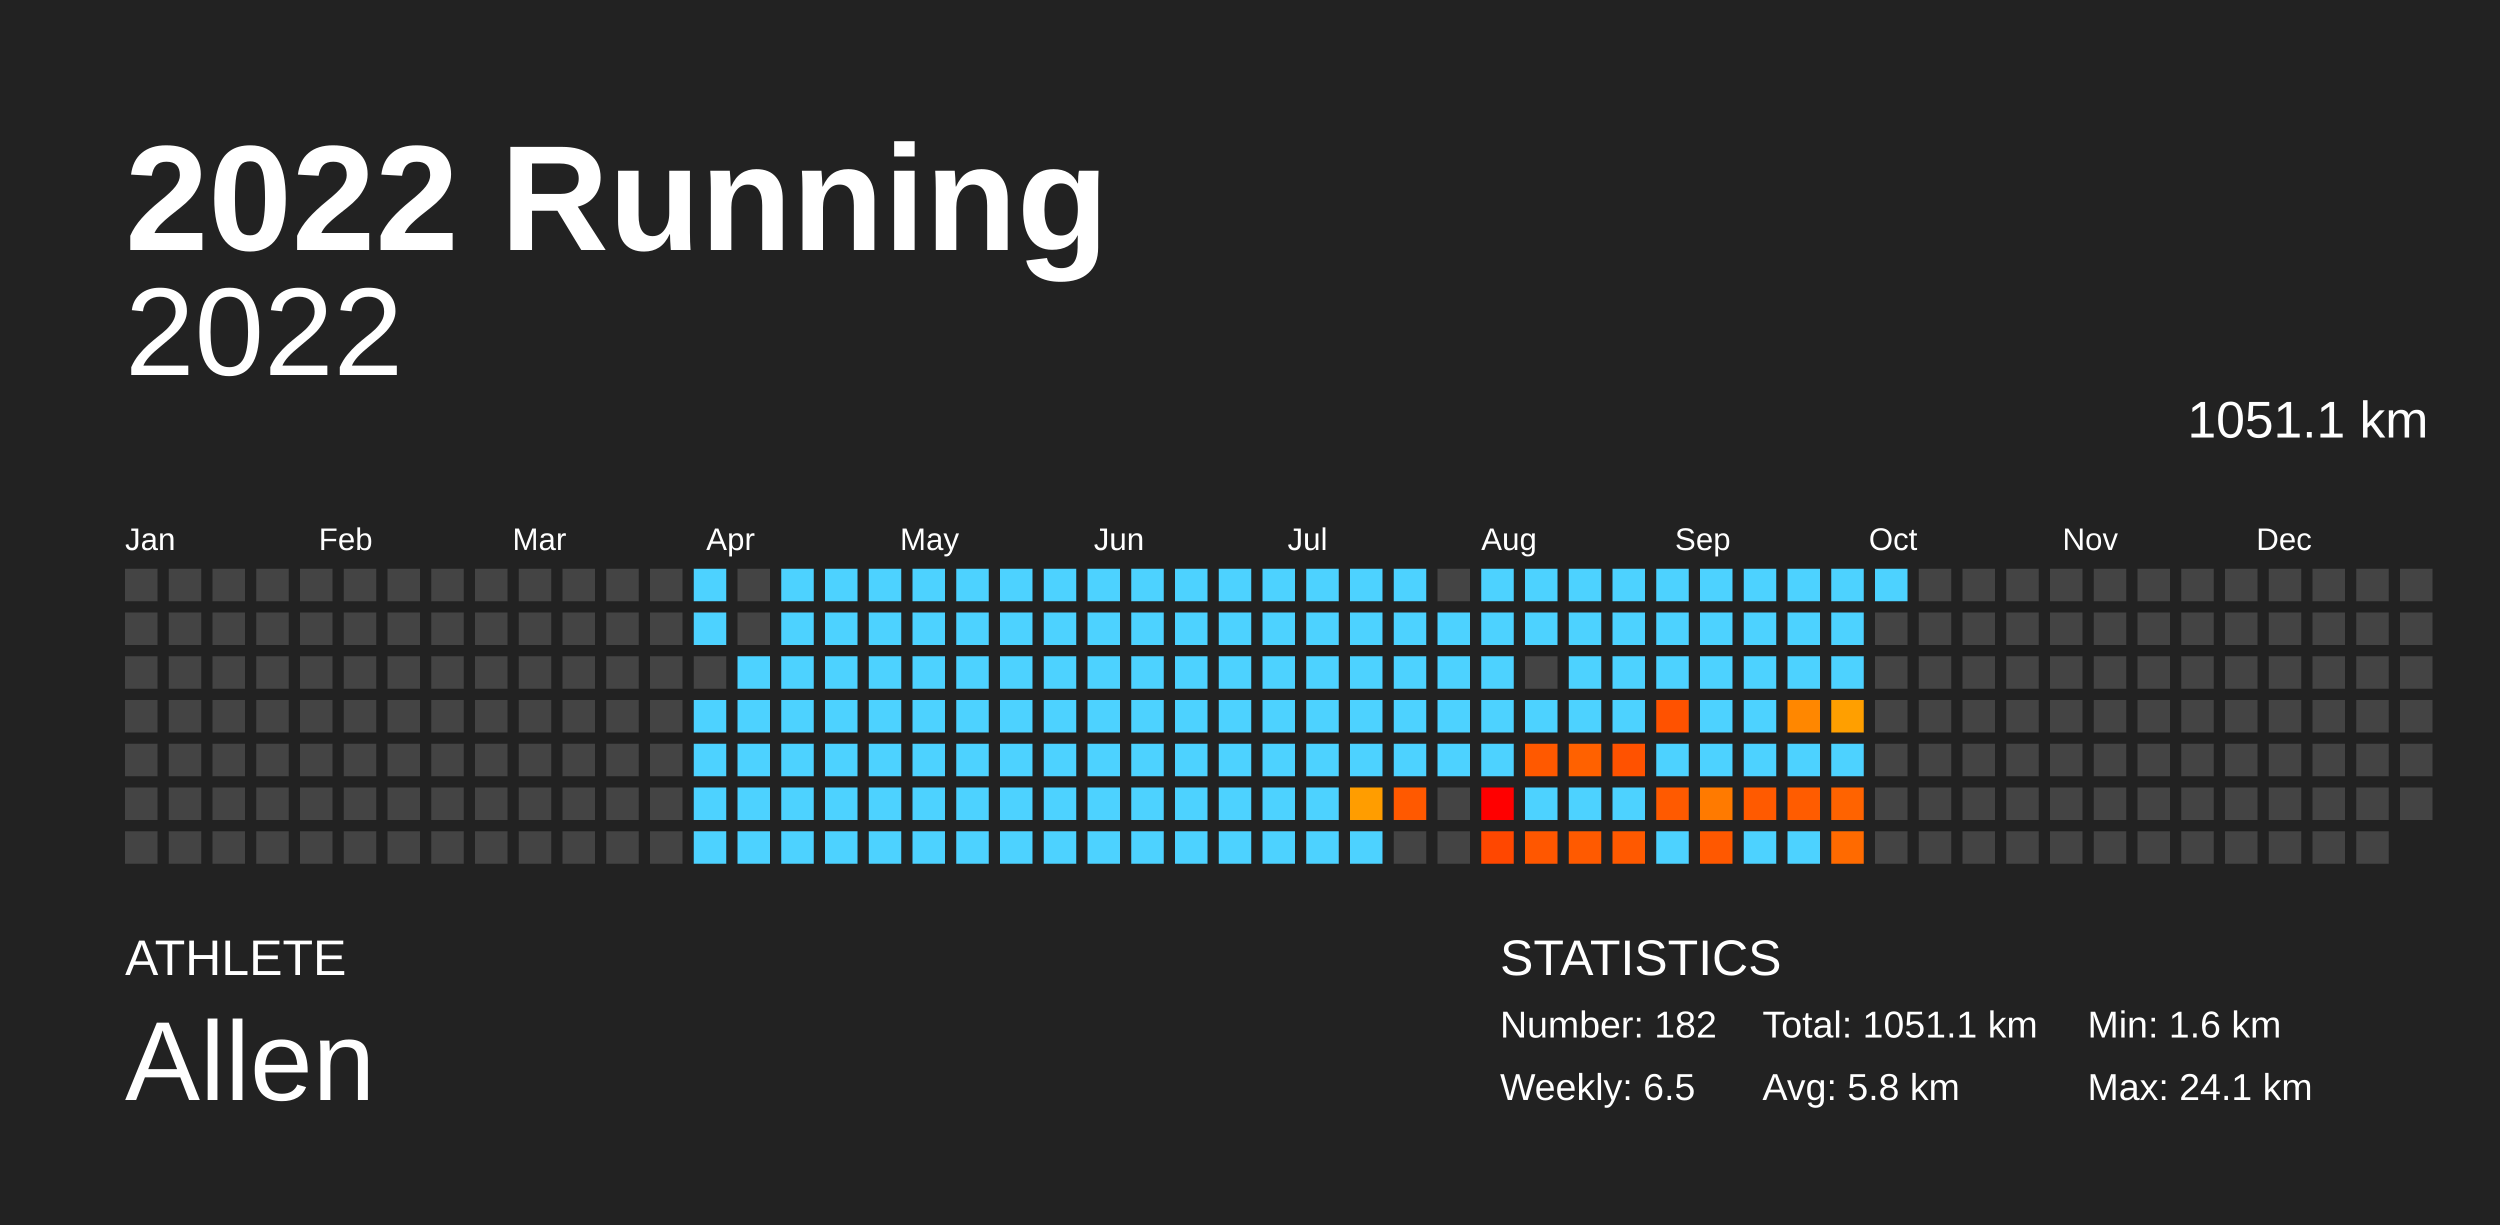
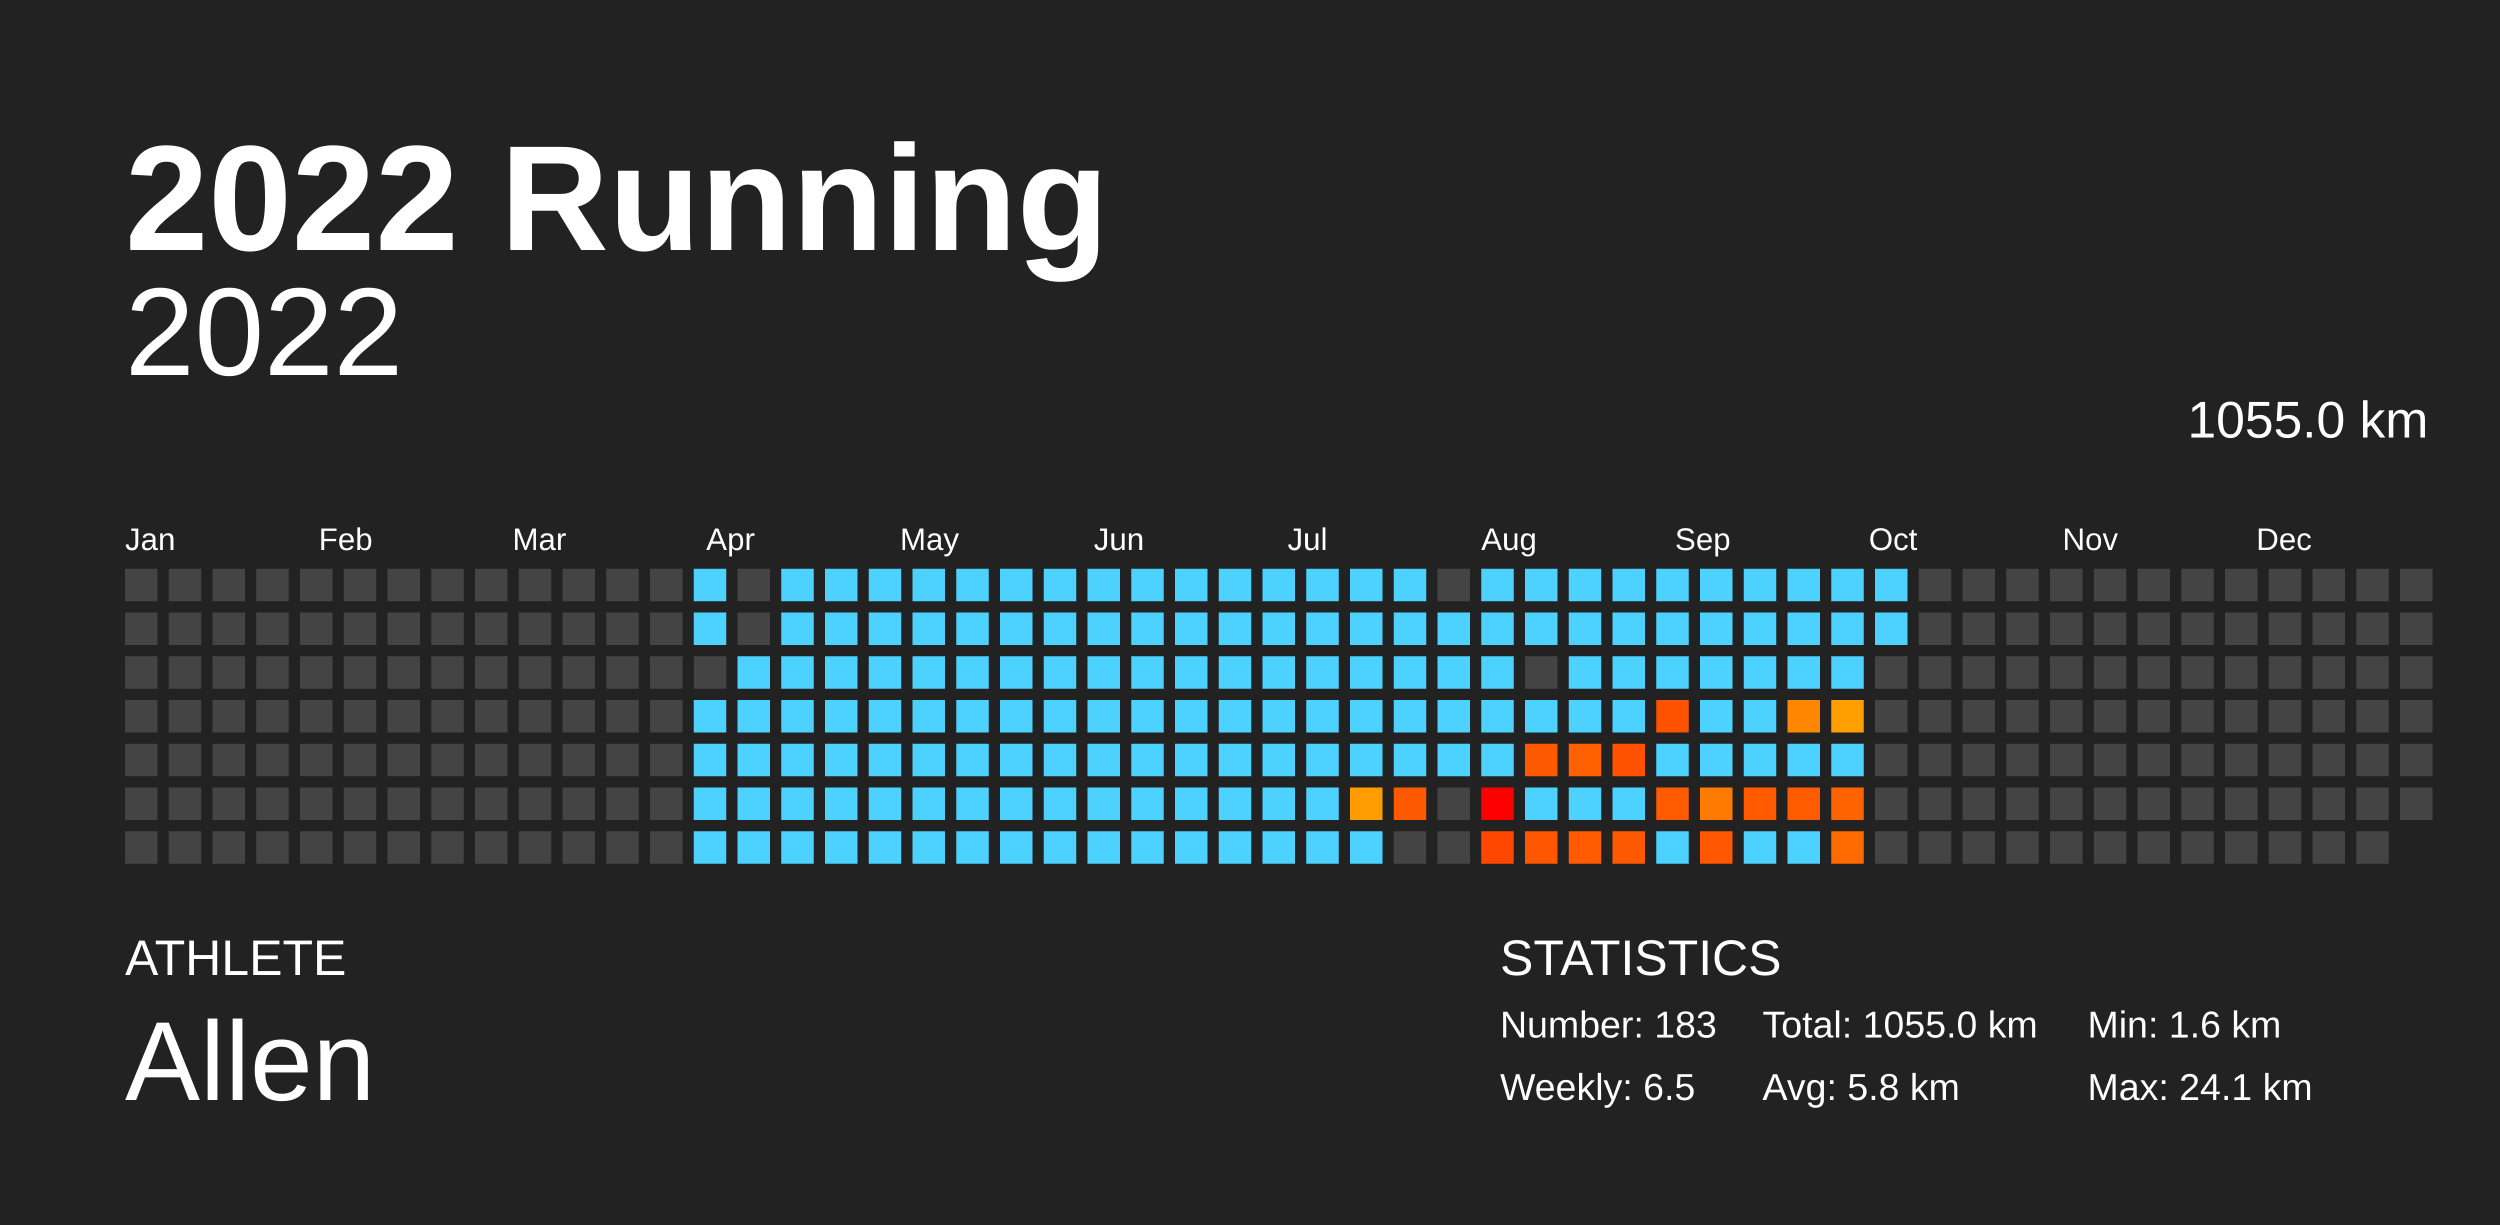
<svg xmlns="http://www.w3.org/2000/svg" baseProfile="full" height="98mm" version="1.1" viewBox="0,0,200,98" width="200mm">
  <defs />
  <rect fill="#222222" height="98" width="200" x="0" y="0" />
  <text fill="#FFFFFF" style="font-size:12px; font-family:Arial; font-weight:bold;" x="10" y="20">2022 Running</text>
  <text fill="#FFFFFF" style="font-size:4px; font-family:Arial" x="10" y="78">ATHLETE</text>
  <text fill="#FFFFFF" style="font-size:9px; font-family:Arial" x="10" y="88">Allen</text>
  <text fill="#FFFFFF" style="font-size:4px; font-family:Arial" x="120" y="78">STATISTICS</text>
-   <text fill="#FFFFFF" style="font-size:3px; font-family:Arial" x="120" y="83">Number: 182</text>
+   <text fill="#FFFFFF" style="font-size:3px; font-family:Arial" x="120" y="83">Number: 183</text>
  <text fill="#FFFFFF" style="font-size:3px; font-family:Arial" x="120" y="88">Weekly: 6.5</text>
-   <text fill="#FFFFFF" style="font-size:3px; font-family:Arial" x="141" y="83">Total: 1051.1 km</text>
+   <text fill="#FFFFFF" style="font-size:3px; font-family:Arial" x="141" y="83">Total: 1055.0 km</text>
  <text fill="#FFFFFF" style="font-size:3px; font-family:Arial" x="141" y="88">Avg: 5.8 km</text>
  <text fill="#FFFFFF" style="font-size:3px; font-family:Arial" x="167" y="83">Min: 1.6 km</text>
  <text fill="#FFFFFF" style="font-size:3px; font-family:Arial" x="167" y="88">Max: 24.1 km</text>
  <text alignment-baseline="hanging" fill="#FFFFFF" style="font-size:10.0px; font-family:Arial;" x="10" y="30">2022</text>
-   <text alignment-baseline="hanging" fill="#FFFFFF" style="font-size:4.125px; font-family:Arial;" x="175" y="35">1051.1 km</text>
+   <text alignment-baseline="hanging" fill="#FFFFFF" style="font-size:4.125px; font-family:Arial;" x="175" y="35">1055.0 km</text>
  <text fill="#FFFFFF" style="font-size:2.5px; font-family:Arial" x="10.0" y="44">Jan</text>
  <text fill="#FFFFFF" style="font-size:2.5px; font-family:Arial" x="25.5" y="44">Feb</text>
  <text fill="#FFFFFF" style="font-size:2.5px; font-family:Arial" x="41.0" y="44">Mar</text>
  <text fill="#FFFFFF" style="font-size:2.5px; font-family:Arial" x="56.5" y="44">Apr</text>
  <text fill="#FFFFFF" style="font-size:2.5px; font-family:Arial" x="72.0" y="44">May</text>
  <text fill="#FFFFFF" style="font-size:2.5px; font-family:Arial" x="87.5" y="44">Jun</text>
  <text fill="#FFFFFF" style="font-size:2.5px; font-family:Arial" x="103.0" y="44">Jul</text>
  <text fill="#FFFFFF" style="font-size:2.5px; font-family:Arial" x="118.5" y="44">Aug</text>
  <text fill="#FFFFFF" style="font-size:2.5px; font-family:Arial" x="134.0" y="44">Sep</text>
  <text fill="#FFFFFF" style="font-size:2.5px; font-family:Arial" x="149.5" y="44">Oct</text>
  <text fill="#FFFFFF" style="font-size:2.5px; font-family:Arial" x="165.0" y="44">Nov</text>
  <text fill="#FFFFFF" style="font-size:2.5px; font-family:Arial" x="180.5" y="44">Dec</text>
  <rect fill="#444444" height="2.6" width="2.6" x="10.0" y="45.5" />
  <rect fill="#444444" height="2.6" width="2.6" x="10.0" y="49.0" />
  <rect fill="#444444" height="2.6" width="2.6" x="10.0" y="52.5" />
  <rect fill="#444444" height="2.6" width="2.6" x="10.0" y="56.0" />
  <rect fill="#444444" height="2.6" width="2.6" x="10.0" y="59.5" />
  <rect fill="#444444" height="2.6" width="2.6" x="10.0" y="63.0" />
  <rect fill="#444444" height="2.6" width="2.6" x="10.0" y="66.5" />
  <rect fill="#444444" height="2.6" width="2.6" x="13.5" y="45.5" />
  <rect fill="#444444" height="2.6" width="2.6" x="13.5" y="49.0" />
  <rect fill="#444444" height="2.6" width="2.6" x="13.5" y="52.5" />
  <rect fill="#444444" height="2.6" width="2.6" x="13.5" y="56.0" />
  <rect fill="#444444" height="2.6" width="2.6" x="13.5" y="59.5" />
  <rect fill="#444444" height="2.6" width="2.6" x="13.5" y="63.0" />
  <rect fill="#444444" height="2.6" width="2.6" x="13.5" y="66.5" />
  <rect fill="#444444" height="2.6" width="2.6" x="17.0" y="45.5" />
  <rect fill="#444444" height="2.6" width="2.6" x="17.0" y="49.0" />
  <rect fill="#444444" height="2.6" width="2.6" x="17.0" y="52.5" />
  <rect fill="#444444" height="2.6" width="2.6" x="17.0" y="56.0" />
  <rect fill="#444444" height="2.6" width="2.6" x="17.0" y="59.5" />
  <rect fill="#444444" height="2.6" width="2.6" x="17.0" y="63.0" />
  <rect fill="#444444" height="2.6" width="2.6" x="17.0" y="66.5" />
  <rect fill="#444444" height="2.6" width="2.6" x="20.5" y="45.5" />
  <rect fill="#444444" height="2.6" width="2.6" x="20.5" y="49.0" />
  <rect fill="#444444" height="2.6" width="2.6" x="20.5" y="52.5" />
  <rect fill="#444444" height="2.6" width="2.6" x="20.5" y="56.0" />
  <rect fill="#444444" height="2.6" width="2.6" x="20.5" y="59.5" />
  <rect fill="#444444" height="2.6" width="2.6" x="20.5" y="63.0" />
  <rect fill="#444444" height="2.6" width="2.6" x="20.5" y="66.5" />
  <rect fill="#444444" height="2.6" width="2.6" x="24.0" y="45.5" />
  <rect fill="#444444" height="2.6" width="2.6" x="24.0" y="49.0" />
  <rect fill="#444444" height="2.6" width="2.6" x="24.0" y="52.5" />
  <rect fill="#444444" height="2.6" width="2.6" x="24.0" y="56.0" />
  <rect fill="#444444" height="2.6" width="2.6" x="24.0" y="59.5" />
  <rect fill="#444444" height="2.6" width="2.6" x="24.0" y="63.0" />
  <rect fill="#444444" height="2.6" width="2.6" x="24.0" y="66.5" />
  <rect fill="#444444" height="2.6" width="2.6" x="27.5" y="45.5" />
  <rect fill="#444444" height="2.6" width="2.6" x="27.5" y="49.0" />
  <rect fill="#444444" height="2.6" width="2.6" x="27.5" y="52.5" />
  <rect fill="#444444" height="2.6" width="2.6" x="27.5" y="56.0" />
  <rect fill="#444444" height="2.6" width="2.6" x="27.5" y="59.5" />
  <rect fill="#444444" height="2.6" width="2.6" x="27.5" y="63.0" />
  <rect fill="#444444" height="2.6" width="2.6" x="27.5" y="66.5" />
  <rect fill="#444444" height="2.6" width="2.6" x="31.0" y="45.5" />
  <rect fill="#444444" height="2.6" width="2.6" x="31.0" y="49.0" />
  <rect fill="#444444" height="2.6" width="2.6" x="31.0" y="52.5" />
  <rect fill="#444444" height="2.6" width="2.6" x="31.0" y="56.0" />
  <rect fill="#444444" height="2.6" width="2.6" x="31.0" y="59.5" />
  <rect fill="#444444" height="2.6" width="2.6" x="31.0" y="63.0" />
  <rect fill="#444444" height="2.6" width="2.6" x="31.0" y="66.5" />
  <rect fill="#444444" height="2.6" width="2.6" x="34.5" y="45.5" />
  <rect fill="#444444" height="2.6" width="2.6" x="34.5" y="49.0" />
  <rect fill="#444444" height="2.6" width="2.6" x="34.5" y="52.5" />
  <rect fill="#444444" height="2.6" width="2.6" x="34.5" y="56.0" />
  <rect fill="#444444" height="2.6" width="2.6" x="34.5" y="59.5" />
  <rect fill="#444444" height="2.6" width="2.6" x="34.5" y="63.0" />
  <rect fill="#444444" height="2.6" width="2.6" x="34.5" y="66.5" />
  <rect fill="#444444" height="2.6" width="2.6" x="38.0" y="45.5" />
  <rect fill="#444444" height="2.6" width="2.6" x="38.0" y="49.0" />
  <rect fill="#444444" height="2.6" width="2.6" x="38.0" y="52.5" />
  <rect fill="#444444" height="2.6" width="2.6" x="38.0" y="56.0" />
  <rect fill="#444444" height="2.6" width="2.6" x="38.0" y="59.5" />
  <rect fill="#444444" height="2.6" width="2.6" x="38.0" y="63.0" />
  <rect fill="#444444" height="2.6" width="2.6" x="38.0" y="66.5" />
  <rect fill="#444444" height="2.6" width="2.6" x="41.5" y="45.5" />
  <rect fill="#444444" height="2.6" width="2.6" x="41.5" y="49.0" />
  <rect fill="#444444" height="2.6" width="2.6" x="41.5" y="52.5" />
  <rect fill="#444444" height="2.6" width="2.6" x="41.5" y="56.0" />
  <rect fill="#444444" height="2.6" width="2.6" x="41.5" y="59.5" />
  <rect fill="#444444" height="2.6" width="2.6" x="41.5" y="63.0" />
  <rect fill="#444444" height="2.6" width="2.6" x="41.5" y="66.5" />
  <rect fill="#444444" height="2.6" width="2.6" x="45.0" y="45.5" />
  <rect fill="#444444" height="2.6" width="2.6" x="45.0" y="49.0" />
  <rect fill="#444444" height="2.6" width="2.6" x="45.0" y="52.5" />
  <rect fill="#444444" height="2.6" width="2.6" x="45.0" y="56.0" />
  <rect fill="#444444" height="2.6" width="2.6" x="45.0" y="59.5" />
  <rect fill="#444444" height="2.6" width="2.6" x="45.0" y="63.0" />
  <rect fill="#444444" height="2.6" width="2.6" x="45.0" y="66.5" />
  <rect fill="#444444" height="2.6" width="2.6" x="48.5" y="45.5" />
  <rect fill="#444444" height="2.6" width="2.6" x="48.5" y="49.0" />
  <rect fill="#444444" height="2.6" width="2.6" x="48.5" y="52.5" />
  <rect fill="#444444" height="2.6" width="2.6" x="48.5" y="56.0" />
  <rect fill="#444444" height="2.6" width="2.6" x="48.5" y="59.5" />
  <rect fill="#444444" height="2.6" width="2.6" x="48.5" y="63.0" />
  <rect fill="#444444" height="2.6" width="2.6" x="48.5" y="66.5" />
  <rect fill="#444444" height="2.6" width="2.6" x="52.0" y="45.5" />
  <rect fill="#444444" height="2.6" width="2.6" x="52.0" y="49.0" />
  <rect fill="#444444" height="2.6" width="2.6" x="52.0" y="52.5" />
  <rect fill="#444444" height="2.6" width="2.6" x="52.0" y="56.0" />
  <rect fill="#444444" height="2.6" width="2.6" x="52.0" y="59.5" />
  <rect fill="#444444" height="2.6" width="2.6" x="52.0" y="63.0" />
  <rect fill="#444444" height="2.6" width="2.6" x="52.0" y="66.5" />
  <rect fill="#4dd2ff" height="2.6" width="2.6" x="55.5" y="45.5" />
  <rect fill="#4dd2ff" height="2.6" width="2.6" x="55.5" y="49.0" />
  <rect fill="#444444" height="2.6" width="2.6" x="55.5" y="52.5" />
  <rect fill="#4dd2ff" height="2.6" width="2.6" x="55.5" y="56.0" />
  <rect fill="#4dd2ff" height="2.6" width="2.6" x="55.5" y="59.5" />
  <rect fill="#4dd2ff" height="2.6" width="2.6" x="55.5" y="63.0" />
  <rect fill="#4dd2ff" height="2.6" width="2.6" x="55.5" y="66.5" />
  <rect fill="#444444" height="2.6" width="2.6" x="59.0" y="45.5" />
  <rect fill="#444444" height="2.6" width="2.6" x="59.0" y="49.0" />
  <rect fill="#4dd2ff" height="2.6" width="2.6" x="59.0" y="52.5" />
  <rect fill="#4dd2ff" height="2.6" width="2.6" x="59.0" y="56.0" />
  <rect fill="#4dd2ff" height="2.6" width="2.6" x="59.0" y="59.5" />
  <rect fill="#4dd2ff" height="2.6" width="2.6" x="59.0" y="63.0" />
  <rect fill="#4dd2ff" height="2.6" width="2.6" x="59.0" y="66.5" />
  <rect fill="#4dd2ff" height="2.6" width="2.6" x="62.5" y="45.5" />
  <rect fill="#4dd2ff" height="2.6" width="2.6" x="62.5" y="49.0" />
  <rect fill="#4dd2ff" height="2.6" width="2.6" x="62.5" y="52.5" />
  <rect fill="#4dd2ff" height="2.6" width="2.6" x="62.5" y="56.0" />
  <rect fill="#4dd2ff" height="2.6" width="2.6" x="62.5" y="59.5" />
  <rect fill="#4dd2ff" height="2.6" width="2.6" x="62.5" y="63.0" />
  <rect fill="#4dd2ff" height="2.6" width="2.6" x="62.5" y="66.5" />
  <rect fill="#4dd2ff" height="2.6" width="2.6" x="66.0" y="45.5" />
  <rect fill="#4dd2ff" height="2.6" width="2.6" x="66.0" y="49.0" />
  <rect fill="#4dd2ff" height="2.6" width="2.6" x="66.0" y="52.5" />
  <rect fill="#4dd2ff" height="2.6" width="2.6" x="66.0" y="56.0" />
  <rect fill="#4dd2ff" height="2.6" width="2.6" x="66.0" y="59.5" />
  <rect fill="#4dd2ff" height="2.6" width="2.6" x="66.0" y="63.0" />
  <rect fill="#4dd2ff" height="2.6" width="2.6" x="66.0" y="66.5" />
  <rect fill="#4dd2ff" height="2.6" width="2.6" x="69.5" y="45.5" />
  <rect fill="#4dd2ff" height="2.6" width="2.6" x="69.5" y="49.0" />
  <rect fill="#4dd2ff" height="2.6" width="2.6" x="69.5" y="52.5" />
  <rect fill="#4dd2ff" height="2.6" width="2.6" x="69.5" y="56.0" />
  <rect fill="#4dd2ff" height="2.6" width="2.6" x="69.5" y="59.5" />
  <rect fill="#4dd2ff" height="2.6" width="2.6" x="69.5" y="63.0" />
  <rect fill="#4dd2ff" height="2.6" width="2.6" x="69.5" y="66.5" />
  <rect fill="#4dd2ff" height="2.6" width="2.6" x="73.0" y="45.5" />
  <rect fill="#4dd2ff" height="2.6" width="2.6" x="73.0" y="49.0" />
  <rect fill="#4dd2ff" height="2.6" width="2.6" x="73.0" y="52.5" />
  <rect fill="#4dd2ff" height="2.6" width="2.6" x="73.0" y="56.0" />
  <rect fill="#4dd2ff" height="2.6" width="2.6" x="73.0" y="59.5" />
  <rect fill="#4dd2ff" height="2.6" width="2.6" x="73.0" y="63.0" />
  <rect fill="#4dd2ff" height="2.6" width="2.6" x="73.0" y="66.5" />
  <rect fill="#4dd2ff" height="2.6" width="2.6" x="76.5" y="45.5" />
  <rect fill="#4dd2ff" height="2.6" width="2.6" x="76.5" y="49.0" />
  <rect fill="#4dd2ff" height="2.6" width="2.6" x="76.5" y="52.5" />
  <rect fill="#4dd2ff" height="2.6" width="2.6" x="76.5" y="56.0" />
  <rect fill="#4dd2ff" height="2.6" width="2.6" x="76.5" y="59.5" />
  <rect fill="#4dd2ff" height="2.6" width="2.6" x="76.5" y="63.0" />
  <rect fill="#4dd2ff" height="2.6" width="2.6" x="76.5" y="66.5" />
  <rect fill="#4dd2ff" height="2.6" width="2.6" x="80.0" y="45.5" />
  <rect fill="#4dd2ff" height="2.6" width="2.6" x="80.0" y="49.0" />
  <rect fill="#4dd2ff" height="2.6" width="2.6" x="80.0" y="52.5" />
  <rect fill="#4dd2ff" height="2.6" width="2.6" x="80.0" y="56.0" />
  <rect fill="#4dd2ff" height="2.6" width="2.6" x="80.0" y="59.5" />
  <rect fill="#4dd2ff" height="2.6" width="2.6" x="80.0" y="63.0" />
  <rect fill="#4dd2ff" height="2.6" width="2.6" x="80.0" y="66.5" />
  <rect fill="#4dd2ff" height="2.6" width="2.6" x="83.5" y="45.5" />
  <rect fill="#4dd2ff" height="2.6" width="2.6" x="83.5" y="49.0" />
  <rect fill="#4dd2ff" height="2.6" width="2.6" x="83.5" y="52.5" />
  <rect fill="#4dd2ff" height="2.6" width="2.6" x="83.5" y="56.0" />
  <rect fill="#4dd2ff" height="2.6" width="2.6" x="83.5" y="59.5" />
  <rect fill="#4dd2ff" height="2.6" width="2.6" x="83.5" y="63.0" />
  <rect fill="#4dd2ff" height="2.6" width="2.6" x="83.5" y="66.5" />
  <rect fill="#4dd2ff" height="2.6" width="2.6" x="87.0" y="45.5" />
  <rect fill="#4dd2ff" height="2.6" width="2.6" x="87.0" y="49.0" />
  <rect fill="#4dd2ff" height="2.6" width="2.6" x="87.0" y="52.5" />
  <rect fill="#4dd2ff" height="2.6" width="2.6" x="87.0" y="56.0" />
  <rect fill="#4dd2ff" height="2.6" width="2.6" x="87.0" y="59.5" />
  <rect fill="#4dd2ff" height="2.6" width="2.6" x="87.0" y="63.0" />
  <rect fill="#4dd2ff" height="2.6" width="2.6" x="87.0" y="66.5" />
  <rect fill="#4dd2ff" height="2.6" width="2.6" x="90.5" y="45.5" />
  <rect fill="#4dd2ff" height="2.6" width="2.6" x="90.5" y="49.0" />
  <rect fill="#4dd2ff" height="2.6" width="2.6" x="90.5" y="52.5" />
  <rect fill="#4dd2ff" height="2.6" width="2.6" x="90.5" y="56.0" />
  <rect fill="#4dd2ff" height="2.6" width="2.6" x="90.5" y="59.5" />
  <rect fill="#4dd2ff" height="2.6" width="2.6" x="90.5" y="63.0" />
  <rect fill="#4dd2ff" height="2.6" width="2.6" x="90.5" y="66.5" />
  <rect fill="#4dd2ff" height="2.6" width="2.6" x="94.0" y="45.5" />
  <rect fill="#4dd2ff" height="2.6" width="2.6" x="94.0" y="49.0" />
  <rect fill="#4dd2ff" height="2.6" width="2.6" x="94.0" y="52.5" />
  <rect fill="#4dd2ff" height="2.6" width="2.6" x="94.0" y="56.0" />
  <rect fill="#4dd2ff" height="2.6" width="2.6" x="94.0" y="59.5" />
  <rect fill="#4dd2ff" height="2.6" width="2.6" x="94.0" y="63.0" />
  <rect fill="#4dd2ff" height="2.6" width="2.6" x="94.0" y="66.5" />
  <rect fill="#4dd2ff" height="2.6" width="2.6" x="97.5" y="45.5" />
  <rect fill="#4dd2ff" height="2.6" width="2.6" x="97.5" y="49.0" />
  <rect fill="#4dd2ff" height="2.6" width="2.6" x="97.5" y="52.5" />
  <rect fill="#4dd2ff" height="2.6" width="2.6" x="97.5" y="56.0" />
  <rect fill="#4dd2ff" height="2.6" width="2.6" x="97.5" y="59.5" />
  <rect fill="#4dd2ff" height="2.6" width="2.6" x="97.5" y="63.0" />
  <rect fill="#4dd2ff" height="2.6" width="2.6" x="97.5" y="66.5" />
  <rect fill="#4dd2ff" height="2.6" width="2.6" x="101.0" y="45.5" />
  <rect fill="#4dd2ff" height="2.6" width="2.6" x="101.0" y="49.0" />
  <rect fill="#4dd2ff" height="2.6" width="2.6" x="101.0" y="52.5" />
  <rect fill="#4dd2ff" height="2.6" width="2.6" x="101.0" y="56.0" />
  <rect fill="#4dd2ff" height="2.6" width="2.6" x="101.0" y="59.5" />
  <rect fill="#4dd2ff" height="2.6" width="2.6" x="101.0" y="63.0" />
  <rect fill="#4dd2ff" height="2.6" width="2.6" x="101.0" y="66.5" />
  <rect fill="#4dd2ff" height="2.6" width="2.6" x="104.5" y="45.5" />
  <rect fill="#4dd2ff" height="2.6" width="2.6" x="104.5" y="49.0" />
  <rect fill="#4dd2ff" height="2.6" width="2.6" x="104.5" y="52.5" />
  <rect fill="#4dd2ff" height="2.6" width="2.6" x="104.5" y="56.0" />
  <rect fill="#4dd2ff" height="2.6" width="2.6" x="104.5" y="59.5" />
  <rect fill="#4dd2ff" height="2.6" width="2.6" x="104.5" y="63.0" />
  <rect fill="#4dd2ff" height="2.6" width="2.6" x="104.5" y="66.5" />
  <rect fill="#4dd2ff" height="2.6" width="2.6" x="108.0" y="45.5" />
  <rect fill="#4dd2ff" height="2.6" width="2.6" x="108.0" y="49.0" />
  <rect fill="#4dd2ff" height="2.6" width="2.6" x="108.0" y="52.5" />
  <rect fill="#4dd2ff" height="2.6" width="2.6" x="108.0" y="56.0" />
  <rect fill="#4dd2ff" height="2.6" width="2.6" x="108.0" y="59.5" />
  <rect fill="#ff9d00" height="2.6" width="2.6" x="108.0" y="63.0" />
  <rect fill="#4dd2ff" height="2.6" width="2.6" x="108.0" y="66.5" />
  <rect fill="#4dd2ff" height="2.6" width="2.6" x="111.5" y="45.5" />
  <rect fill="#4dd2ff" height="2.6" width="2.6" x="111.5" y="49.0" />
  <rect fill="#4dd2ff" height="2.6" width="2.6" x="111.5" y="52.5" />
  <rect fill="#4dd2ff" height="2.6" width="2.6" x="111.5" y="56.0" />
  <rect fill="#4dd2ff" height="2.6" width="2.6" x="111.5" y="59.5" />
  <rect fill="#ff5900" height="2.6" width="2.6" x="111.5" y="63.0" />
  <rect fill="#444444" height="2.6" width="2.6" x="111.5" y="66.5" />
  <rect fill="#444444" height="2.6" width="2.6" x="115.0" y="45.5" />
  <rect fill="#4dd2ff" height="2.6" width="2.6" x="115.0" y="49.0" />
  <rect fill="#4dd2ff" height="2.6" width="2.6" x="115.0" y="52.5" />
  <rect fill="#4dd2ff" height="2.6" width="2.6" x="115.0" y="56.0" />
  <rect fill="#4dd2ff" height="2.6" width="2.6" x="115.0" y="59.5" />
  <rect fill="#444444" height="2.6" width="2.6" x="115.0" y="63.0" />
  <rect fill="#444444" height="2.6" width="2.6" x="115.0" y="66.5" />
  <rect fill="#4dd2ff" height="2.6" width="2.6" x="118.5" y="45.5" />
  <rect fill="#4dd2ff" height="2.6" width="2.6" x="118.5" y="49.0" />
  <rect fill="#4dd2ff" height="2.6" width="2.6" x="118.5" y="52.5" />
  <rect fill="#4dd2ff" height="2.6" width="2.6" x="118.5" y="56.0" />
  <rect fill="#4dd2ff" height="2.6" width="2.6" x="118.5" y="59.5" />
  <rect fill="red" height="2.6" width="2.6" x="118.5" y="63.0" />
  <rect fill="#ff4700" height="2.6" width="2.6" x="118.5" y="66.5" />
  <rect fill="#4dd2ff" height="2.6" width="2.6" x="122.0" y="45.5" />
  <rect fill="#4dd2ff" height="2.6" width="2.6" x="122.0" y="49.0" />
  <rect fill="#444444" height="2.6" width="2.6" x="122.0" y="52.5" />
  <rect fill="#4dd2ff" height="2.6" width="2.6" x="122.0" y="56.0" />
  <rect fill="#ff5900" height="2.6" width="2.6" x="122.0" y="59.5" />
  <rect fill="#4dd2ff" height="2.6" width="2.6" x="122.0" y="63.0" />
  <rect fill="#ff5700" height="2.6" width="2.6" x="122.0" y="66.5" />
  <rect fill="#4dd2ff" height="2.6" width="2.6" x="125.5" y="45.5" />
  <rect fill="#4dd2ff" height="2.6" width="2.6" x="125.5" y="49.0" />
  <rect fill="#4dd2ff" height="2.6" width="2.6" x="125.5" y="52.5" />
  <rect fill="#4dd2ff" height="2.6" width="2.6" x="125.5" y="56.0" />
  <rect fill="#ff6100" height="2.6" width="2.6" x="125.5" y="59.5" />
  <rect fill="#4dd2ff" height="2.6" width="2.6" x="125.5" y="63.0" />
  <rect fill="#ff5a00" height="2.6" width="2.6" x="125.5" y="66.5" />
  <rect fill="#4dd2ff" height="2.6" width="2.6" x="129.0" y="45.5" />
  <rect fill="#4dd2ff" height="2.6" width="2.6" x="129.0" y="49.0" />
  <rect fill="#4dd2ff" height="2.6" width="2.6" x="129.0" y="52.5" />
  <rect fill="#4dd2ff" height="2.6" width="2.6" x="129.0" y="56.0" />
  <rect fill="#ff5200" height="2.6" width="2.6" x="129.0" y="59.5" />
  <rect fill="#4dd2ff" height="2.6" width="2.6" x="129.0" y="63.0" />
  <rect fill="#ff5900" height="2.6" width="2.6" x="129.0" y="66.5" />
  <rect fill="#4dd2ff" height="2.6" width="2.6" x="132.5" y="45.5" />
  <rect fill="#4dd2ff" height="2.6" width="2.6" x="132.5" y="49.0" />
  <rect fill="#4dd2ff" height="2.6" width="2.6" x="132.5" y="52.5" />
  <rect fill="#ff5200" height="2.6" width="2.6" x="132.5" y="56.0" />
  <rect fill="#4dd2ff" height="2.6" width="2.6" x="132.5" y="59.5" />
  <rect fill="#ff5a00" height="2.6" width="2.6" x="132.5" y="63.0" />
  <rect fill="#4dd2ff" height="2.6" width="2.6" x="132.5" y="66.5" />
  <rect fill="#4dd2ff" height="2.6" width="2.6" x="136.0" y="45.5" />
  <rect fill="#4dd2ff" height="2.6" width="2.6" x="136.0" y="49.0" />
  <rect fill="#4dd2ff" height="2.6" width="2.6" x="136.0" y="52.5" />
  <rect fill="#4dd2ff" height="2.6" width="2.6" x="136.0" y="56.0" />
  <rect fill="#4dd2ff" height="2.6" width="2.6" x="136.0" y="59.5" />
  <rect fill="#ff7a00" height="2.6" width="2.6" x="136.0" y="63.0" />
  <rect fill="#ff5800" height="2.6" width="2.6" x="136.0" y="66.5" />
  <rect fill="#4dd2ff" height="2.6" width="2.6" x="139.5" y="45.5" />
  <rect fill="#4dd2ff" height="2.6" width="2.6" x="139.5" y="49.0" />
  <rect fill="#4dd2ff" height="2.6" width="2.6" x="139.5" y="52.5" />
  <rect fill="#4dd2ff" height="2.6" width="2.6" x="139.5" y="56.0" />
  <rect fill="#4dd2ff" height="2.6" width="2.6" x="139.5" y="59.5" />
  <rect fill="#ff5a00" height="2.6" width="2.6" x="139.5" y="63.0" />
  <rect fill="#4dd2ff" height="2.6" width="2.6" x="139.5" y="66.5" />
  <rect fill="#4dd2ff" height="2.6" width="2.6" x="143.0" y="45.5" />
  <rect fill="#4dd2ff" height="2.6" width="2.6" x="143.0" y="49.0" />
  <rect fill="#4dd2ff" height="2.6" width="2.6" x="143.0" y="52.5" />
  <rect fill="#ff8700" height="2.6" width="2.6" x="143.0" y="56.0" />
  <rect fill="#4dd2ff" height="2.6" width="2.6" x="143.0" y="59.5" />
  <rect fill="#ff5c00" height="2.6" width="2.6" x="143.0" y="63.0" />
  <rect fill="#4dd2ff" height="2.6" width="2.6" x="143.0" y="66.5" />
  <rect fill="#4dd2ff" height="2.6" width="2.6" x="146.5" y="45.5" />
  <rect fill="#4dd2ff" height="2.6" width="2.6" x="146.5" y="49.0" />
  <rect fill="#4dd2ff" height="2.6" width="2.6" x="146.5" y="52.5" />
  <rect fill="#ff9f00" height="2.6" width="2.6" x="146.5" y="56.0" />
  <rect fill="#4dd2ff" height="2.6" width="2.6" x="146.5" y="59.5" />
  <rect fill="#ff6300" height="2.6" width="2.6" x="146.5" y="63.0" />
  <rect fill="#ff6a00" height="2.6" width="2.6" x="146.5" y="66.5" />
  <rect fill="#4dd2ff" height="2.6" width="2.6" x="150.0" y="45.5" />
-   <rect fill="#444444" height="2.6" width="2.6" x="150.0" y="49.0" />
+   <rect fill="#4dd2ff" height="2.6" width="2.6" x="150.0" y="49.0" />
  <rect fill="#444444" height="2.6" width="2.6" x="150.0" y="52.5" />
  <rect fill="#444444" height="2.6" width="2.6" x="150.0" y="56.0" />
  <rect fill="#444444" height="2.6" width="2.6" x="150.0" y="59.5" />
  <rect fill="#444444" height="2.6" width="2.6" x="150.0" y="63.0" />
  <rect fill="#444444" height="2.6" width="2.6" x="150.0" y="66.5" />
  <rect fill="#444444" height="2.6" width="2.6" x="153.5" y="45.5" />
  <rect fill="#444444" height="2.6" width="2.6" x="153.5" y="49.0" />
  <rect fill="#444444" height="2.6" width="2.6" x="153.5" y="52.5" />
  <rect fill="#444444" height="2.6" width="2.6" x="153.5" y="56.0" />
  <rect fill="#444444" height="2.6" width="2.6" x="153.5" y="59.5" />
  <rect fill="#444444" height="2.6" width="2.6" x="153.5" y="63.0" />
  <rect fill="#444444" height="2.6" width="2.6" x="153.5" y="66.5" />
  <rect fill="#444444" height="2.6" width="2.6" x="157.0" y="45.5" />
  <rect fill="#444444" height="2.6" width="2.6" x="157.0" y="49.0" />
  <rect fill="#444444" height="2.6" width="2.6" x="157.0" y="52.5" />
  <rect fill="#444444" height="2.6" width="2.6" x="157.0" y="56.0" />
  <rect fill="#444444" height="2.6" width="2.6" x="157.0" y="59.5" />
  <rect fill="#444444" height="2.6" width="2.6" x="157.0" y="63.0" />
  <rect fill="#444444" height="2.6" width="2.6" x="157.0" y="66.5" />
  <rect fill="#444444" height="2.6" width="2.6" x="160.5" y="45.5" />
  <rect fill="#444444" height="2.6" width="2.6" x="160.5" y="49.0" />
  <rect fill="#444444" height="2.6" width="2.6" x="160.5" y="52.5" />
  <rect fill="#444444" height="2.6" width="2.6" x="160.5" y="56.0" />
  <rect fill="#444444" height="2.6" width="2.6" x="160.5" y="59.5" />
  <rect fill="#444444" height="2.6" width="2.6" x="160.5" y="63.0" />
  <rect fill="#444444" height="2.6" width="2.6" x="160.5" y="66.5" />
  <rect fill="#444444" height="2.6" width="2.6" x="164.0" y="45.5" />
  <rect fill="#444444" height="2.6" width="2.6" x="164.0" y="49.0" />
  <rect fill="#444444" height="2.6" width="2.6" x="164.0" y="52.5" />
  <rect fill="#444444" height="2.6" width="2.6" x="164.0" y="56.0" />
  <rect fill="#444444" height="2.6" width="2.6" x="164.0" y="59.5" />
  <rect fill="#444444" height="2.6" width="2.6" x="164.0" y="63.0" />
  <rect fill="#444444" height="2.6" width="2.6" x="164.0" y="66.5" />
  <rect fill="#444444" height="2.6" width="2.6" x="167.5" y="45.5" />
  <rect fill="#444444" height="2.6" width="2.6" x="167.5" y="49.0" />
  <rect fill="#444444" height="2.6" width="2.6" x="167.5" y="52.5" />
  <rect fill="#444444" height="2.6" width="2.6" x="167.5" y="56.0" />
  <rect fill="#444444" height="2.6" width="2.6" x="167.5" y="59.5" />
  <rect fill="#444444" height="2.6" width="2.6" x="167.5" y="63.0" />
  <rect fill="#444444" height="2.6" width="2.6" x="167.5" y="66.5" />
  <rect fill="#444444" height="2.6" width="2.6" x="171.0" y="45.5" />
  <rect fill="#444444" height="2.6" width="2.6" x="171.0" y="49.0" />
  <rect fill="#444444" height="2.6" width="2.6" x="171.0" y="52.5" />
  <rect fill="#444444" height="2.6" width="2.6" x="171.0" y="56.0" />
  <rect fill="#444444" height="2.6" width="2.6" x="171.0" y="59.5" />
  <rect fill="#444444" height="2.6" width="2.6" x="171.0" y="63.0" />
  <rect fill="#444444" height="2.6" width="2.6" x="171.0" y="66.5" />
  <rect fill="#444444" height="2.6" width="2.6" x="174.5" y="45.5" />
  <rect fill="#444444" height="2.6" width="2.6" x="174.5" y="49.0" />
  <rect fill="#444444" height="2.6" width="2.6" x="174.5" y="52.5" />
  <rect fill="#444444" height="2.6" width="2.6" x="174.5" y="56.0" />
  <rect fill="#444444" height="2.6" width="2.6" x="174.5" y="59.5" />
  <rect fill="#444444" height="2.6" width="2.6" x="174.5" y="63.0" />
  <rect fill="#444444" height="2.6" width="2.6" x="174.5" y="66.5" />
  <rect fill="#444444" height="2.6" width="2.6" x="178.0" y="45.5" />
  <rect fill="#444444" height="2.6" width="2.6" x="178.0" y="49.0" />
  <rect fill="#444444" height="2.6" width="2.6" x="178.0" y="52.5" />
  <rect fill="#444444" height="2.6" width="2.6" x="178.0" y="56.0" />
  <rect fill="#444444" height="2.6" width="2.6" x="178.0" y="59.5" />
  <rect fill="#444444" height="2.6" width="2.6" x="178.0" y="63.0" />
  <rect fill="#444444" height="2.6" width="2.6" x="178.0" y="66.5" />
  <rect fill="#444444" height="2.6" width="2.6" x="181.5" y="45.5" />
  <rect fill="#444444" height="2.6" width="2.6" x="181.5" y="49.0" />
  <rect fill="#444444" height="2.6" width="2.6" x="181.5" y="52.5" />
  <rect fill="#444444" height="2.6" width="2.6" x="181.5" y="56.0" />
  <rect fill="#444444" height="2.6" width="2.6" x="181.5" y="59.5" />
  <rect fill="#444444" height="2.6" width="2.6" x="181.5" y="63.0" />
  <rect fill="#444444" height="2.6" width="2.6" x="181.5" y="66.5" />
  <rect fill="#444444" height="2.6" width="2.6" x="185.0" y="45.5" />
  <rect fill="#444444" height="2.6" width="2.6" x="185.0" y="49.0" />
  <rect fill="#444444" height="2.6" width="2.6" x="185.0" y="52.5" />
  <rect fill="#444444" height="2.6" width="2.6" x="185.0" y="56.0" />
  <rect fill="#444444" height="2.6" width="2.6" x="185.0" y="59.5" />
  <rect fill="#444444" height="2.6" width="2.6" x="185.0" y="63.0" />
  <rect fill="#444444" height="2.6" width="2.6" x="185.0" y="66.5" />
  <rect fill="#444444" height="2.6" width="2.6" x="188.5" y="45.5" />
  <rect fill="#444444" height="2.6" width="2.6" x="188.5" y="49.0" />
  <rect fill="#444444" height="2.6" width="2.6" x="188.5" y="52.5" />
  <rect fill="#444444" height="2.6" width="2.6" x="188.5" y="56.0" />
  <rect fill="#444444" height="2.6" width="2.6" x="188.5" y="59.5" />
  <rect fill="#444444" height="2.6" width="2.6" x="188.5" y="63.0" />
  <rect fill="#444444" height="2.6" width="2.6" x="188.5" y="66.5" />
  <rect fill="#444444" height="2.6" width="2.6" x="192.0" y="45.5" />
  <rect fill="#444444" height="2.6" width="2.6" x="192.0" y="49.0" />
  <rect fill="#444444" height="2.6" width="2.6" x="192.0" y="52.5" />
  <rect fill="#444444" height="2.6" width="2.6" x="192.0" y="56.0" />
  <rect fill="#444444" height="2.6" width="2.6" x="192.0" y="59.5" />
  <rect fill="#444444" height="2.6" width="2.6" x="192.0" y="63.0" />
</svg>
